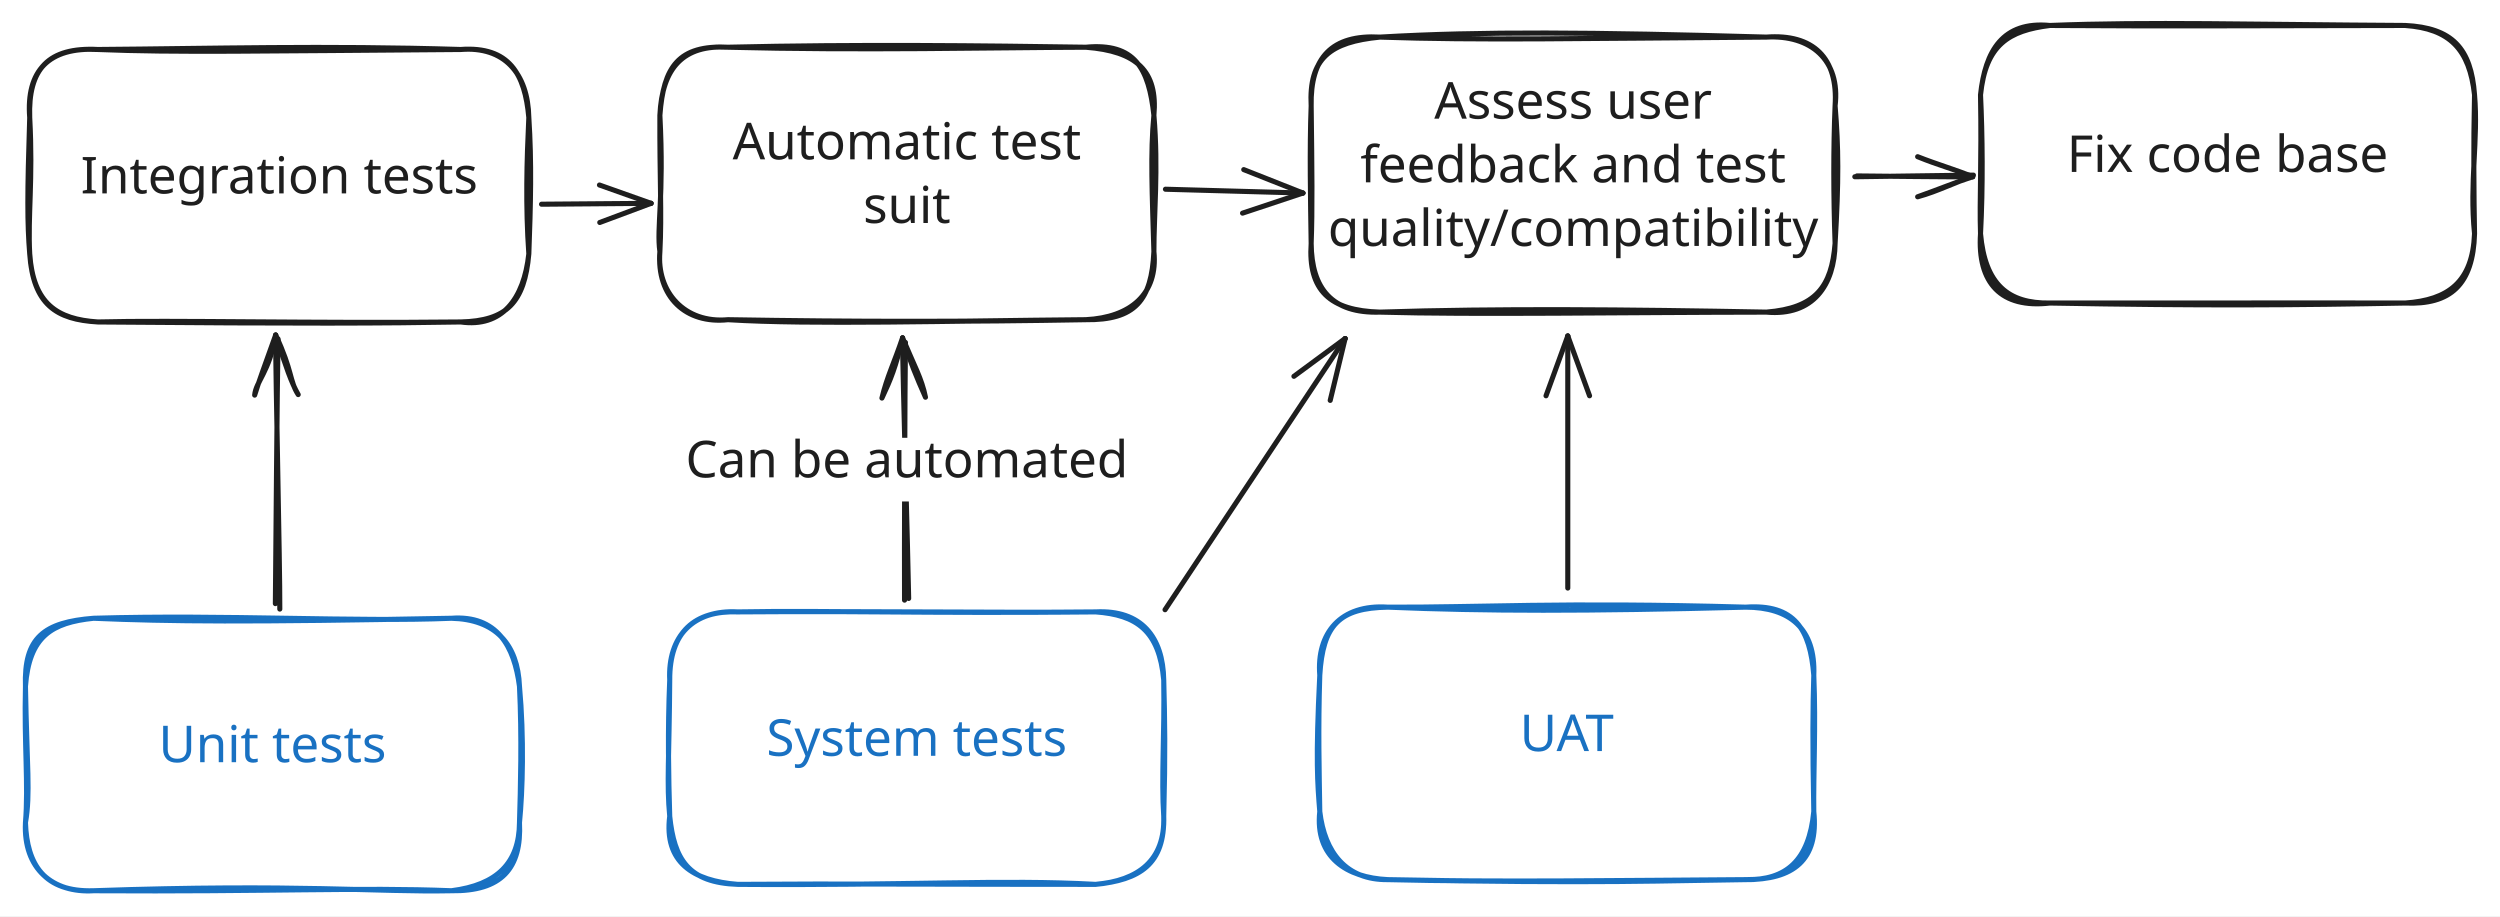
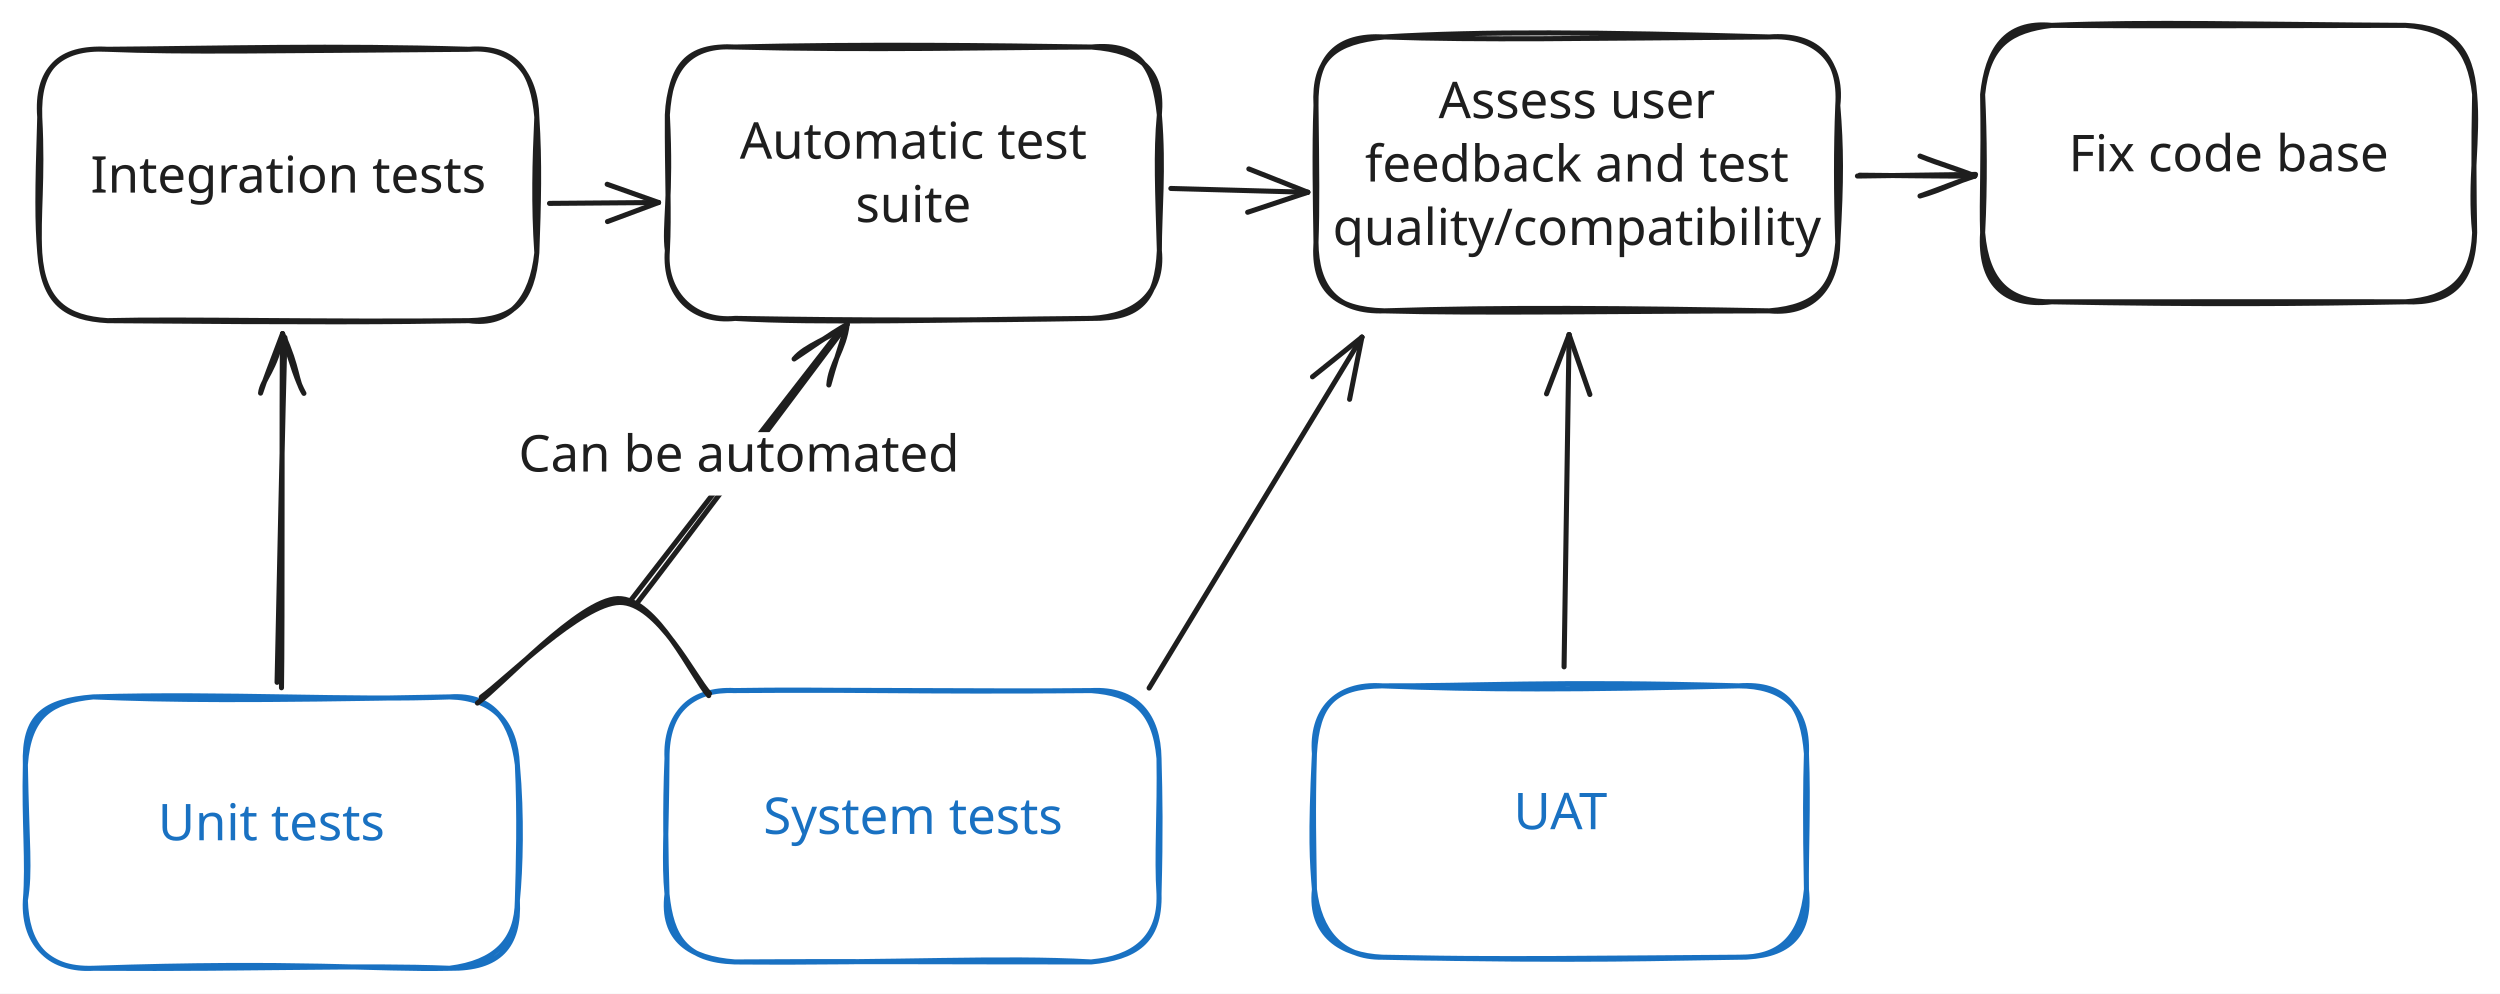
- <svg xmlns="http://www.w3.org/2000/svg" version="1.1" viewBox="0 0 981.752 359.794" width="981.752" height="359.794">
+ <svg xmlns="http://www.w3.org/2000/svg" version="1.1" viewBox="0 0 985.752 391.794" width="985.752" height="391.794">
  <defs>
    <style class="style-fonts">
      @font-face {
        font-family: "Virgil";
        src: url("https://excalidraw.com/Virgil.woff2");
      }
      @font-face {
        font-family: "Cascadia";
        src: url("https://excalidraw.com/Cascadia.woff2");
      }
      @font-face {
        font-family: "Assistant";
        src: url("https://excalidraw.com/Assistant-Regular.woff2");
      }
    </style>
  </defs>
-   <rect x="0" y="0" width="981.752" height="359.794" fill="#ffffff" />
-   <g stroke-linecap="round" transform="translate(263 240.2937) rotate(0 97 53.5)">
+   <rect x="0" y="0" width="985.752" height="391.794" fill="#ffffff" />
+   <g stroke-linecap="round" transform="translate(263 272.2937) rotate(0 97 53.5)">
    <path d="M26.75 0 C76.34 -0.4, 130.15 0.44, 167.25 0 M26.75 0 C62.52 -0.63, 99.52 0.66, 167.25 0 M167.25 0 C185.24 -0.92, 193.73 9.86, 194 26.75 M167.25 0 C183.3 1.16, 192.26 7.29, 194 26.75 M194 26.75 C194.41 42.09, 194.66 55.11, 194 80.25 M194 26.75 C194.36 47.6, 193.02 65.66, 194 80.25 M194 80.25 C194.62 97.63, 183.88 105.56, 167.25 107 M194 80.25 C194.47 99.21, 184.51 105.25, 167.25 107 M167.25 107 C130.68 104.97, 93.36 107.52, 26.75 107 M167.25 107 C115.1 107.02, 63.65 106.69, 26.75 107 M26.75 107 C7.25 106.35, 1.74 97.14, 0 80.25 M26.75 107 C9.08 105.66, -2.28 98.32, 0 80.25 M0 80.25 C-0.46 64.89, -0.84 46.73, 0 26.75 M0 80.25 C-1.23 67.49, -0.2 56.97, 0 26.75 M0 26.75 C-0.1 7.84, 9.82 -0.64, 26.75 0 M0 26.75 C-0.82 9.47, 9.38 -0.96, 26.75 0" stroke="#1971c2" stroke-width="2" fill="none" />
  </g>
-   <g transform="translate(293.7083 281.2937) rotate(0 66.29166 12.5)">
+   <g transform="translate(293.7083 313.2937) rotate(0 66.29166 12.5)">
    <text x="66.292" y="0" font-family="Virgil, Segoe UI Emoji" font-size="20px" fill="#1971c2" text-anchor="middle" style="white-space: pre;" direction="ltr" dominant-baseline="text-before-edge">System tests</text>
  </g>
-   <g stroke-linecap="round" transform="translate(518.2778 238.4325) rotate(0 97 53.5)">
+   <g stroke-linecap="round" transform="translate(518.2778 270.4325) rotate(0 97 53.5)">
    <path d="M26.75 0 C61.91 0.19, 94.3 -2.06, 167.25 0 M26.75 0 C65.04 1.6, 104.3 1.62, 167.25 0 M167.25 0 C184.47 0, 194.76 8.36, 194 26.75 M167.25 0 C186.45 -1.34, 192.57 8.6, 194 26.75 M194 26.75 C194.83 46.58, 193.79 66.12, 194 80.25 M194 26.75 C193.63 39.26, 193.47 52.77, 194 80.25 M194 80.25 C192.16 99.57, 183.09 107.33, 167.25 107 M194 80.25 C195.97 99.45, 185.9 107.03, 167.25 107 M167.25 107 C119.02 107.29, 69.18 108.07, 26.75 107 M167.25 107 C138.19 107.32, 109.69 108.64, 26.75 107 M26.75 107 C10.41 107.22, 1.9 96.41, 0 80.25 M26.75 107 C10.53 106.24, -1.93 98.2, 0 80.25 M0 80.25 C-0.88 69.28, -1.65 60.19, 0 26.75 M0 80.25 C-0.23 64.07, -0.69 48.39, 0 26.75 M0 26.75 C-1.31 10.13, 8.12 -1.26, 26.75 0 M0 26.75 C1.19 7.02, 7.59 0.3, 26.75 0" stroke="#1971c2" stroke-width="2" fill="none" />
  </g>
-   <g transform="translate(593.5361 279.4325) rotate(0 21.74167 12.5)">
+   <g transform="translate(593.5361 311.4325) rotate(0 21.74167 12.5)">
    <text x="21.742" y="0" font-family="Virgil, Segoe UI Emoji" font-size="20px" fill="#1971c2" text-anchor="middle" style="white-space: pre;" direction="ltr" dominant-baseline="text-before-edge">UAT</text>
  </g>
-   <g stroke-linecap="round" transform="translate(10 242.7937) rotate(0 97 53.5)">
+   <g stroke-linecap="round" transform="translate(10 274.7937) rotate(0 97 53.5)">
    <path d="M26.75 0 C78.88 -1.53, 129.92 1.55, 167.25 0 M26.75 0 C57.05 1.27, 86.63 1.55, 167.25 0 M167.25 0 C184.46 0.39, 193.32 10.03, 194 26.75 M167.25 0 C185.21 -1.32, 191.98 11.03, 194 26.75 M194 26.75 C195.84 46.79, 195.24 67.98, 194 80.25 M194 26.75 C194.98 46.54, 194.41 66.83, 194 80.25 M194 80.25 C194.91 98.32, 186.88 107.27, 167.25 107 M194 80.25 C193.91 95.98, 185.29 104.74, 167.25 107 M167.25 107 C138.11 107.62, 107.66 104.2, 26.75 107 M167.25 107 C131.57 105.59, 95.72 107.42, 26.75 107 M26.75 107 C10.87 107.98, -0.9 98.51, 0 80.25 M26.75 107 C7.39 107.62, 0.54 96.67, 0 80.25 M0 80.25 C1.99 68.88, 0.55 58.39, 0 26.75 M0 80.25 C1.22 65.14, -0.55 49.83, 0 26.75 M0 26.75 C-0.67 7.52, 7.24 1.54, 26.75 0 M0 26.75 C1.42 7.07, 10.35 1.7, 26.75 0" stroke="#1971c2" stroke-width="2" fill="none" />
  </g>
-   <g transform="translate(54.71667 283.7937) rotate(0 52.28333 12.5)">
+   <g transform="translate(54.71667 315.7937) rotate(0 52.28333 12.5)">
    <text x="52.283" y="0" font-family="Virgil, Segoe UI Emoji" font-size="20px" fill="#1971c2" text-anchor="middle" style="white-space: pre;" direction="ltr" dominant-baseline="text-before-edge">Unit tests</text>
  </g>
-   <g stroke-linecap="round" transform="translate(259.1368 18.54365) rotate(0 97 53.5)">
+   <g stroke-linecap="round" transform="translate(263.1368 18.54365) rotate(0 97 53.5)">
    <path d="M26.75 0 C77.86 -1.21, 127.63 -0.59, 167.25 0 M26.75 0 C78.73 1.34, 131.04 0.11, 167.25 0 M167.25 0 C186.56 -1.8, 192.02 8.24, 194 26.75 M167.25 0 C187.26 1.54, 195.56 9.37, 194 26.75 M194 26.75 C195.8 47.76, 193.97 65.69, 194 80.25 M194 26.75 C192.58 41.58, 193.34 57.36, 194 80.25 M194 80.25 C195.68 96.93, 184.77 106.12, 167.25 107 M194 80.25 C193.09 99.49, 186.67 107.22, 167.25 107 M167.25 107 C120.57 107.84, 77.64 107.86, 26.75 107 M167.25 107 C113.77 107.45, 59.33 109.03, 26.75 107 M26.75 107 C10.2 108.8, -1.37 98.14, 0 80.25 M26.75 107 C9.65 108.59, -1.39 96.01, 0 80.25 M0 80.25 C-1.34 70.77, 1.67 59.28, 0 26.75 M0 80.25 C0.78 65.67, -0.11 50.59, 0 26.75 M0 26.75 C0.87 7.98, 9.33 -1.1, 26.75 0 M0 26.75 C1.39 7.58, 7.33 -0.93, 26.75 0" stroke="#1e1e1e" stroke-width="2" fill="none" />
  </g>
-   <g transform="translate(274.6451 47.04365) rotate(0 81.49167 25)">
+   <g transform="translate(278.6451 47.04365) rotate(0 81.49167 25)">
    <text x="81.492" y="0" font-family="Virgil, Segoe UI Emoji" font-size="20px" fill="#1e1e1e" text-anchor="middle" style="white-space: pre;" direction="ltr" dominant-baseline="text-before-edge">Automatic test </text>
-     <text x="81.492" y="25" font-family="Virgil, Segoe UI Emoji" font-size="20px" fill="#1e1e1e" text-anchor="middle" style="white-space: pre;" direction="ltr" dominant-baseline="text-before-edge">suit</text>
+     <text x="81.492" y="25" font-family="Virgil, Segoe UI Emoji" font-size="20px" fill="#1e1e1e" text-anchor="middle" style="white-space: pre;" direction="ltr" dominant-baseline="text-before-edge">suite</text>
  </g>
-   <g stroke-linecap="round" transform="translate(514.8947 14.57143) rotate(0 102.875 54)">
+   <g stroke-linecap="round" transform="translate(518.8947 14.57143) rotate(0 102.875 54)">
    <path d="M27 0 C66.66 -2.32, 110.35 -1.95, 178.75 0 M27 0 C65.96 1.33, 104.59 0.51, 178.75 0 M178.75 0 C197.05 -1.37, 207.04 8.1, 205.75 27 M178.75 0 C196.18 -1, 207.92 8.96, 205.75 27 M205.75 27 C207.1 43.41, 207.21 56.16, 205.75 81 M205.75 27 C205.07 43.48, 205.09 62.4, 205.75 81 M205.75 81 C204.41 98.1, 198.1 106.44, 178.75 108 M205.75 81 C205.52 97.3, 197.17 109.68, 178.75 108 M178.75 108 C124.38 106.97, 73.24 106.48, 27 108 M178.75 108 C122.57 108.07, 63.91 109.05, 27 108 M27 108 C7.32 107.44, -1.26 99.53, 0 81 M27 108 C8.15 108.58, 0.16 98.81, 0 81 M0 81 C-0.25 64.6, -0.65 43.95, 0 27 M0 81 C0.49 67.66, 0.32 52.63, 0 27 M0 27 C-0.97 8.23, 7.47 1.92, 27 0 M0 27 C-0.38 7.96, 8.14 -1.05, 27 0" stroke="#1e1e1e" stroke-width="2" fill="none" />
  </g>
-   <g transform="translate(520.428 31.07143) rotate(0 97.34167 37.5)">
+   <g transform="translate(524.428 31.07143) rotate(0 97.34167 37.5)">
    <text x="97.342" y="0" font-family="Virgil, Segoe UI Emoji" font-size="20px" fill="#1e1e1e" text-anchor="middle" style="white-space: pre;" direction="ltr" dominant-baseline="text-before-edge">Assess user </text>
    <text x="97.342" y="25" font-family="Virgil, Segoe UI Emoji" font-size="20px" fill="#1e1e1e" text-anchor="middle" style="white-space: pre;" direction="ltr" dominant-baseline="text-before-edge">feedback and test </text>
    <text x="97.342" y="50" font-family="Virgil, Segoe UI Emoji" font-size="20px" fill="#1e1e1e" text-anchor="middle" style="white-space: pre;" direction="ltr" dominant-baseline="text-before-edge">quality/compatibility</text>
  </g>
-   <g stroke-linecap="round" transform="translate(777.7518 10) rotate(0 97 54.5)">
+   <g stroke-linecap="round" transform="translate(781.7518 10) rotate(0 97 54.5)">
    <path d="M27.25 0 C71.43 0.34, 119.7 0.04, 166.75 0 M27.25 0 C66.4 -1.54, 106.29 -0.34, 166.75 0 M166.75 0 C184.28 1.25, 192.02 9.3, 194 27.25 M166.75 0 C185.24 0.89, 192.67 8.91, 194 27.25 M194 27.25 C195.52 44.76, 191.97 61.56, 194 81.75 M194 27.25 C193.55 46.77, 193.73 67.37, 194 81.75 M194 81.75 C193.29 100.69, 183.69 107.85, 166.75 109 M194 81.75 C193.45 101.89, 184.48 109.8, 166.75 109 M166.75 109 C125.01 109.81, 87.59 110.11, 27.25 109 M166.75 109 C123.18 108.91, 78.93 109.05, 27.25 109 M27.25 109 C10.81 109.28, 1.73 101.63, 0 81.75 M27.25 109 C8.1 111.23, -1.29 101.28, 0 81.75 M0 81.75 C0.97 63.39, 0.75 42.89, 0 27.25 M0 81.75 C-0.44 68.2, 0.48 54.26, 0 27.25 M0 27.25 C1.84 9.99, 8.65 -1.78, 27.25 0 M0 27.25 C2.03 7.52, 11.09 2.02, 27.25 0" stroke="#1e1e1e" stroke-width="2" fill="none" />
  </g>
-   <g transform="translate(806.8352 52) rotate(0 67.91666 12.5)">
+   <g transform="translate(810.8352 52) rotate(0 67.91666 12.5)">
    <text x="67.917" y="0" font-family="Virgil, Segoe UI Emoji" font-size="20px" fill="#1e1e1e" text-anchor="middle" style="white-space: pre;" direction="ltr" dominant-baseline="text-before-edge">Fix code base</text>
  </g>
-   <g stroke-linecap="round" transform="translate(11.66941 19.43452) rotate(0 98 53.5)">
+   <g stroke-linecap="round" transform="translate(15.66941 19.43452) rotate(0 98 53.5)">
    <path d="M26.75 0 C57.33 1.24, 89.1 0.57, 169.25 0 M26.75 0 C71.04 -0.33, 115.84 -1.64, 169.25 0 M169.25 0 C186.25 -1.38, 195.67 9.27, 196 26.75 M169.25 0 C188.33 -1.39, 194.5 9.64, 196 26.75 M196 26.75 C197.15 44.43, 196.71 61.07, 196 80.25 M196 26.75 C195.2 43.94, 194.7 61.32, 196 80.25 M196 80.25 C194.32 99.47, 187.26 106.59, 169.25 107 M196 80.25 C194.09 98.1, 185.37 109.29, 169.25 107 M169.25 107 C111.54 107.62, 55.93 106.24, 26.75 107 M169.25 107 C139.21 107.52, 108.02 107.68, 26.75 107 M26.75 107 C10.72 105.97, 1.34 99.78, 0 80.25 M26.75 107 C10.34 106.07, 1.4 100.18, 0 80.25 M0 80.25 C-0.81 65.44, 1.32 51.32, 0 26.75 M0 80.25 C-0.97 68.18, -0.96 56.81, 0 26.75 M0 26.75 C-1.44 8.39, 7.44 -1.07, 26.75 0 M0 26.75 C-0.7 7.65, 7.25 -1.01, 26.75 0" stroke="#1e1e1e" stroke-width="2" fill="none" />
  </g>
-   <g transform="translate(21.77774 60.43452) rotate(0 87.89167 12.5)">
+   <g transform="translate(25.77774 60.43452) rotate(0 87.89167 12.5)">
    <text x="87.892" y="0" font-family="Virgil, Segoe UI Emoji" font-size="20px" fill="#1e1e1e" text-anchor="middle" style="white-space: pre;" direction="ltr" dominant-baseline="text-before-edge">Integration tests</text>
  </g>
  <g stroke-linecap="round">
-     <g transform="translate(212.6694 80.19652) rotate(0 21.5 -0.1739725)">
+     <g transform="translate(216.6694 80.19652) rotate(0 21.5 -0.1739725)">
      <path d="M0 0 C7.17 -0.06, 35.83 -0.29, 43 -0.35 M0 0 C7.17 -0.06, 35.83 -0.29, 43 -0.35" stroke="#1e1e1e" stroke-width="2" fill="none" />
    </g>
-     <g transform="translate(212.6694 80.19652) rotate(0 21.5 -0.1739725)">
+     <g transform="translate(216.6694 80.19652) rotate(0 21.5 -0.1739725)">
      <path d="M22.86 7.17 C30.06 4.48, 37.26 1.79, 43 -0.35 M22.86 7.17 C27.31 5.51, 31.76 3.85, 43 -0.35" stroke="#1e1e1e" stroke-width="2" fill="none" />
    </g>
-     <g transform="translate(212.6694 80.19652) rotate(0 21.5 -0.1739725)">
+     <g transform="translate(216.6694 80.19652) rotate(0 21.5 -0.1739725)">
      <path d="M22.74 -7.54 C29.98 -4.97, 37.23 -2.4, 43 -0.35 M22.74 -7.54 C27.22 -5.95, 31.69 -4.36, 43 -0.35" stroke="#1e1e1e" stroke-width="2" fill="none" />
    </g>
  </g>
  <mask />
  <g stroke-linecap="round">
-     <g transform="translate(457.6694 74.3087) rotate(0 27 0.7496034)">
+     <g transform="translate(461.6694 74.3087) rotate(0 27 0.7496034)">
      <path d="M0 0 C9 0.25, 45 1.25, 54 1.5 M0 0 C9 0.25, 45 1.25, 54 1.5" stroke="#1e1e1e" stroke-width="2" fill="none" />
    </g>
-     <g transform="translate(457.6694 74.3087) rotate(0 27 0.7496034)">
+     <g transform="translate(461.6694 74.3087) rotate(0 27 0.7496034)">
      <path d="M30.28 9.39 C37.97 6.84, 45.65 4.28, 54 1.5 M30.28 9.39 C38.76 6.57, 47.24 3.75, 54 1.5" stroke="#1e1e1e" stroke-width="2" fill="none" />
    </g>
-     <g transform="translate(457.6694 74.3087) rotate(0 27 0.7496034)">
+     <g transform="translate(461.6694 74.3087) rotate(0 27 0.7496034)">
      <path d="M30.75 -7.7 C38.29 -4.72, 45.82 -1.74, 54 1.5 M30.75 -7.7 C39.06 -4.41, 47.38 -1.12, 54 1.5" stroke="#1e1e1e" stroke-width="2" fill="none" />
    </g>
  </g>
  <mask />
  <g stroke-linecap="round">
-     <g transform="translate(728.6694 69.10779) rotate(0 23 -0.1168484)">
+     <g transform="translate(732.6694 69.10779) rotate(0 23 -0.1168484)">
      <path d="M-0.28 0.3 C7.38 0.26, 38.62 -0.3, 46.29 -0.34 M0.57 -0.02 C8.16 0.02, 38.56 0.44, 46 0.3" stroke="#1e1e1e" stroke-width="2" fill="none" />
    </g>
-     <g transform="translate(728.6694 69.10779) rotate(0 23 -0.1168484)">
+     <g transform="translate(732.6694 69.10779) rotate(0 23 -0.1168484)">
      <path d="M24.39 8.17 C32.61 5.95, 39.54 2.15, 46 0.3 M24.39 8.17 C31.92 5.53, 39.94 2.24, 46 0.3" stroke="#1e1e1e" stroke-width="2" fill="none" />
    </g>
-     <g transform="translate(728.6694 69.10779) rotate(0 23 -0.1168484)">
+     <g transform="translate(732.6694 69.10779) rotate(0 23 -0.1168484)">
      <path d="M24.39 -7.57 C32.61 -4.2, 39.54 -2.41, 46 0.3 M24.39 -7.57 C31.9 -4.59, 39.91 -2.27, 46 0.3" stroke="#1e1e1e" stroke-width="2" fill="none" />
    </g>
  </g>
  <mask />
-   <g mask="url(#mask-1V_tKi9K3ufDhLUnuBcNJ)" stroke-linecap="round">
-     <g transform="translate(356.3236 234.9345) rotate(0 -0.1956769 -50.5)">
-       <path d="M-1.11 0.74 C-1.21 -16.11, -1 -83.52, -0.75 -100.44 M0.51 0.08 C0.23 -17.18, -1.81 -85.69, -1.89 -102.26" stroke="#1e1e1e" stroke-width="2" fill="none" />
+   <g stroke-linecap="round">
+     <g transform="translate(110.1385 269.9345) rotate(0 1.079309 -69)">
+       <path d="M-0.89 -0.89 C-0.39 -23.66, 1.51 -113.89, 2.2 -136.85 M0.85 1.25 C1.26 -21.8, 0.9 -115.22, 1.27 -138.37" stroke="#1e1e1e" stroke-width="2" fill="none" />
    </g>
-     <g transform="translate(356.3236 234.9345) rotate(0 -0.1956769 -50.5)">
-       <path d="M7.11 -78.94 C5.63 -86.32, 2.76 -91.15, -1.89 -102.26 M7.11 -78.94 C3.57 -86.96, 1.12 -92.83, -1.89 -102.26" stroke="#1e1e1e" stroke-width="2" fill="none" />
+     <g transform="translate(110.1385 269.9345) rotate(0 1.079309 -69)">
+       <path d="M9.7 -114.83 C6.29 -120.32, 7.73 -124.04, 1.27 -138.37 M9.7 -114.83 C7.07 -119.66, 5.17 -125.61, 1.27 -138.37" stroke="#1e1e1e" stroke-width="2" fill="none" />
    </g>
-     <g transform="translate(356.3236 234.9345) rotate(0 -0.1956769 -50.5)">
-       <path d="M-9.99 -78.61 C-6.56 -85.93, -4.53 -90.85, -1.89 -102.26 M-9.99 -78.61 C-8.07 -86.76, -5.07 -92.73, -1.89 -102.26" stroke="#1e1e1e" stroke-width="2" fill="none" />
-     </g>
-   </g>
-   <mask id="mask-1V_tKi9K3ufDhLUnuBcNJ">
-     <rect x="0" y="0" fill="#fff" width="456.715" height="435.935" />
-     <rect x="264.453" y="171.935" fill="#000" width="183.35" height="25" opacity="1" />
-   </mask>
-   <g transform="translate(264.4529 171.9345) rotate(0 91.17896 12.23622)">
-     <text x="91.675" y="0" font-family="Virgil, Segoe UI Emoji" font-size="20px" fill="#1e1e1e" text-anchor="middle" style="white-space: pre;" direction="ltr" dominant-baseline="text-before-edge">Can be automated</text>
-   </g>
-   <g stroke-linecap="round">
-     <g transform="translate(109.0269 237.9345) rotate(0 0.06315278 -53)">
-       <path d="M-0.89 -0.89 C-0.73 -18.33, -0.19 -87.23, 0.16 -104.85 M0.85 1.25 C0.92 -16.47, -0.8 -88.55, -0.77 -106.37" stroke="#1e1e1e" stroke-width="2" fill="none" />
-     </g>
-     <g transform="translate(109.0269 237.9345) rotate(0 0.06315278 -53)">
-       <path d="M8.08 -82.98 C4.57 -88.44, 5.92 -92.12, -0.77 -106.37 M8.08 -82.98 C5.34 -87.77, 3.34 -93.68, -0.77 -106.37" stroke="#1e1e1e" stroke-width="2" fill="none" />
-     </g>
-     <g transform="translate(109.0269 237.9345) rotate(0 0.06315278 -53)">
-       <path d="M-9.02 -82.77 C-8.54 -88.15, -3.21 -91.88, -0.77 -106.37 M-9.02 -82.77 C-7.52 -87.74, -5.29 -93.71, -0.77 -106.37" stroke="#1e1e1e" stroke-width="2" fill="none" />
+     <g transform="translate(110.1385 269.9345) rotate(0 1.079309 -69)">
+       <path d="M-7.4 -114.92 C-6.82 -120.26, -1.4 -123.96, 1.27 -138.37 M-7.4 -114.92 C-5.8 -119.86, -3.46 -125.79, 1.27 -138.37" stroke="#1e1e1e" stroke-width="2" fill="none" />
    </g>
  </g>
  <mask />
  <g stroke-linecap="round">
-     <g transform="translate(457.5125 239.4349) rotate(0 35.3669 -53.25021)">
-       <path d="M0 0 C11.79 -17.75, 58.94 -88.75, 70.73 -106.5 M0 0 C11.79 -17.75, 58.94 -88.75, 70.73 -106.5" stroke="#1e1e1e" stroke-width="2" fill="none" />
+     <g transform="translate(453.097 271.2937) rotate(0 41.95609 -69.17956)">
+       <path d="M0 0 C13.99 -23.06, 69.93 -115.3, 83.91 -138.36 M0 0 C13.99 -23.06, 69.93 -115.3, 83.91 -138.36" stroke="#1e1e1e" stroke-width="2" fill="none" />
    </g>
-     <g transform="translate(457.5125 239.4349) rotate(0 35.3669 -53.25021)">
-       <path d="M64.86 -82.2 C66.74 -89.99, 68.63 -97.78, 70.73 -106.5 M64.86 -82.2 C66.22 -87.84, 67.58 -93.47, 70.73 -106.5" stroke="#1e1e1e" stroke-width="2" fill="none" />
+     <g transform="translate(453.097 271.2937) rotate(0 41.95609 -69.17956)">
+       <path d="M79.04 -113.84 C80.6 -121.7, 82.16 -129.56, 83.91 -138.36 M79.04 -113.84 C80.17 -119.53, 81.3 -125.21, 83.91 -138.36" stroke="#1e1e1e" stroke-width="2" fill="none" />
    </g>
-     <g transform="translate(457.5125 239.4349) rotate(0 35.3669 -53.25021)">
-       <path d="M50.61 -91.66 C57.06 -96.42, 63.51 -101.18, 70.73 -106.5 M50.61 -91.66 C55.28 -95.1, 59.95 -98.54, 70.73 -106.5" stroke="#1e1e1e" stroke-width="2" fill="none" />
+     <g transform="translate(453.097 271.2937) rotate(0 41.95609 -69.17956)">
+       <path d="M64.42 -122.71 C70.67 -127.72, 76.92 -132.74, 83.91 -138.36 M64.42 -122.71 C68.94 -126.34, 73.46 -129.97, 83.91 -138.36" stroke="#1e1e1e" stroke-width="2" fill="none" />
    </g>
  </g>
  <mask />
  <g stroke-linecap="round">
-     <g transform="translate(615.6694 230.9345) rotate(0 0 -49.5)">
-       <path d="M0 0 C0 -16.5, 0 -82.5, 0 -99 M0 0 C0 -16.5, 0 -82.5, 0 -99" stroke="#1e1e1e" stroke-width="2" fill="none" />
+     <g transform="translate(616.7127 262.9345) rotate(0 0.9907802 -65.5)">
+       <path d="M0 0 C0.33 -21.83, 1.65 -109.17, 1.98 -131 M0 0 C0.33 -21.83, 1.65 -109.17, 1.98 -131" stroke="#1e1e1e" stroke-width="2" fill="none" />
    </g>
-     <g transform="translate(615.6694 230.9345) rotate(0 0 -49.5)">
-       <path d="M8.55 -75.51 C5.42 -84.11, 2.29 -92.71, 0 -99 M8.55 -75.51 C6.07 -82.32, 3.59 -89.13, 0 -99" stroke="#1e1e1e" stroke-width="2" fill="none" />
+     <g transform="translate(616.7127 262.9345) rotate(0 0.9907802 -65.5)">
+       <path d="M10.18 -107.38 C7.18 -116.03, 4.18 -124.67, 1.98 -131 M10.18 -107.38 C7.8 -114.23, 5.42 -121.08, 1.98 -131" stroke="#1e1e1e" stroke-width="2" fill="none" />
    </g>
-     <g transform="translate(615.6694 230.9345) rotate(0 0 -49.5)">
-       <path d="M-8.55 -75.51 C-5.42 -84.11, -2.29 -92.71, 0 -99 M-8.55 -75.51 C-6.07 -82.32, -3.59 -89.13, 0 -99" stroke="#1e1e1e" stroke-width="2" fill="none" />
+     <g transform="translate(616.7127 262.9345) rotate(0 0.9907802 -65.5)">
+       <path d="M-6.92 -107.64 C-3.66 -116.19, -0.4 -124.74, 1.98 -131 M-6.92 -107.64 C-4.34 -114.41, -1.76 -121.19, 1.98 -131" stroke="#1e1e1e" stroke-width="2" fill="none" />
    </g>
  </g>
  <mask />
+   <g stroke-linecap="round">
+     <g transform="translate(189.8759 275.3968) rotate(0 44.5 -19.5)">
+       <path d="M-0.11 -0.52 C8.99 -7.01, 39.44 -37.62, 54.44 -37.85 C69.44 -38.09, 84.04 -8.11, 89.88 -1.93 M-1.63 1.82 C7.37 -4.46, 38.52 -38.88, 53.72 -39.37 C68.92 -39.86, 83.54 -7.74, 89.58 -1.11" stroke="#1e1e1e" stroke-width="2" fill="none" />
+     </g>
+   </g>
+   <mask />
+   <g mask="url(#mask-OfRLV4xrtwWPih1OxZKVR)" stroke-linecap="round">
+     <g transform="translate(249.8759 237.3968) rotate(0 41.5 -54.5)">
+       <path d="M-0.95 -0.97 C12.75 -18.78, 68.03 -89.97, 81.99 -107.96 M0.76 1.13 C14.83 -16.89, 70.63 -91.43, 84.17 -109.53" stroke="#1e1e1e" stroke-width="2" fill="none" />
+     </g>
+     <g transform="translate(249.8759 237.3968) rotate(0 41.5 -54.5)">
+       <path d="M76.93 -85.6 C77.59 -94.03, 83 -99.43, 84.17 -109.53 M76.93 -85.6 C78.79 -92.72, 81.74 -101.19, 84.17 -109.53" stroke="#1e1e1e" stroke-width="2" fill="none" />
+     </g>
+     <g transform="translate(249.8759 237.3968) rotate(0 41.5 -54.5)">
+       <path d="M63.24 -95.85 C67.7 -101.26, 77 -103.75, 84.17 -109.53 M63.24 -95.85 C69.41 -99.91, 76.62 -105.19, 84.17 -109.53" stroke="#1e1e1e" stroke-width="2" fill="none" />
+     </g>
+   </g>
+   <mask id="mask-OfRLV4xrtwWPih1OxZKVR">
+     <rect x="0" y="0" fill="#fff" width="432.876" height="446.397" />
+     <rect x="199.701" y="170.397" fill="#000" width="183.35" height="25" opacity="1" />
+   </mask>
+   <g transform="translate(199.7009 170.3968) rotate(0 91.78583 12.80026)">
+     <text x="91.675" y="0" font-family="Virgil, Segoe UI Emoji" font-size="20px" fill="#1e1e1e" text-anchor="middle" style="white-space: pre;" direction="ltr" dominant-baseline="text-before-edge">Can be automated</text>
+   </g>
</svg>
